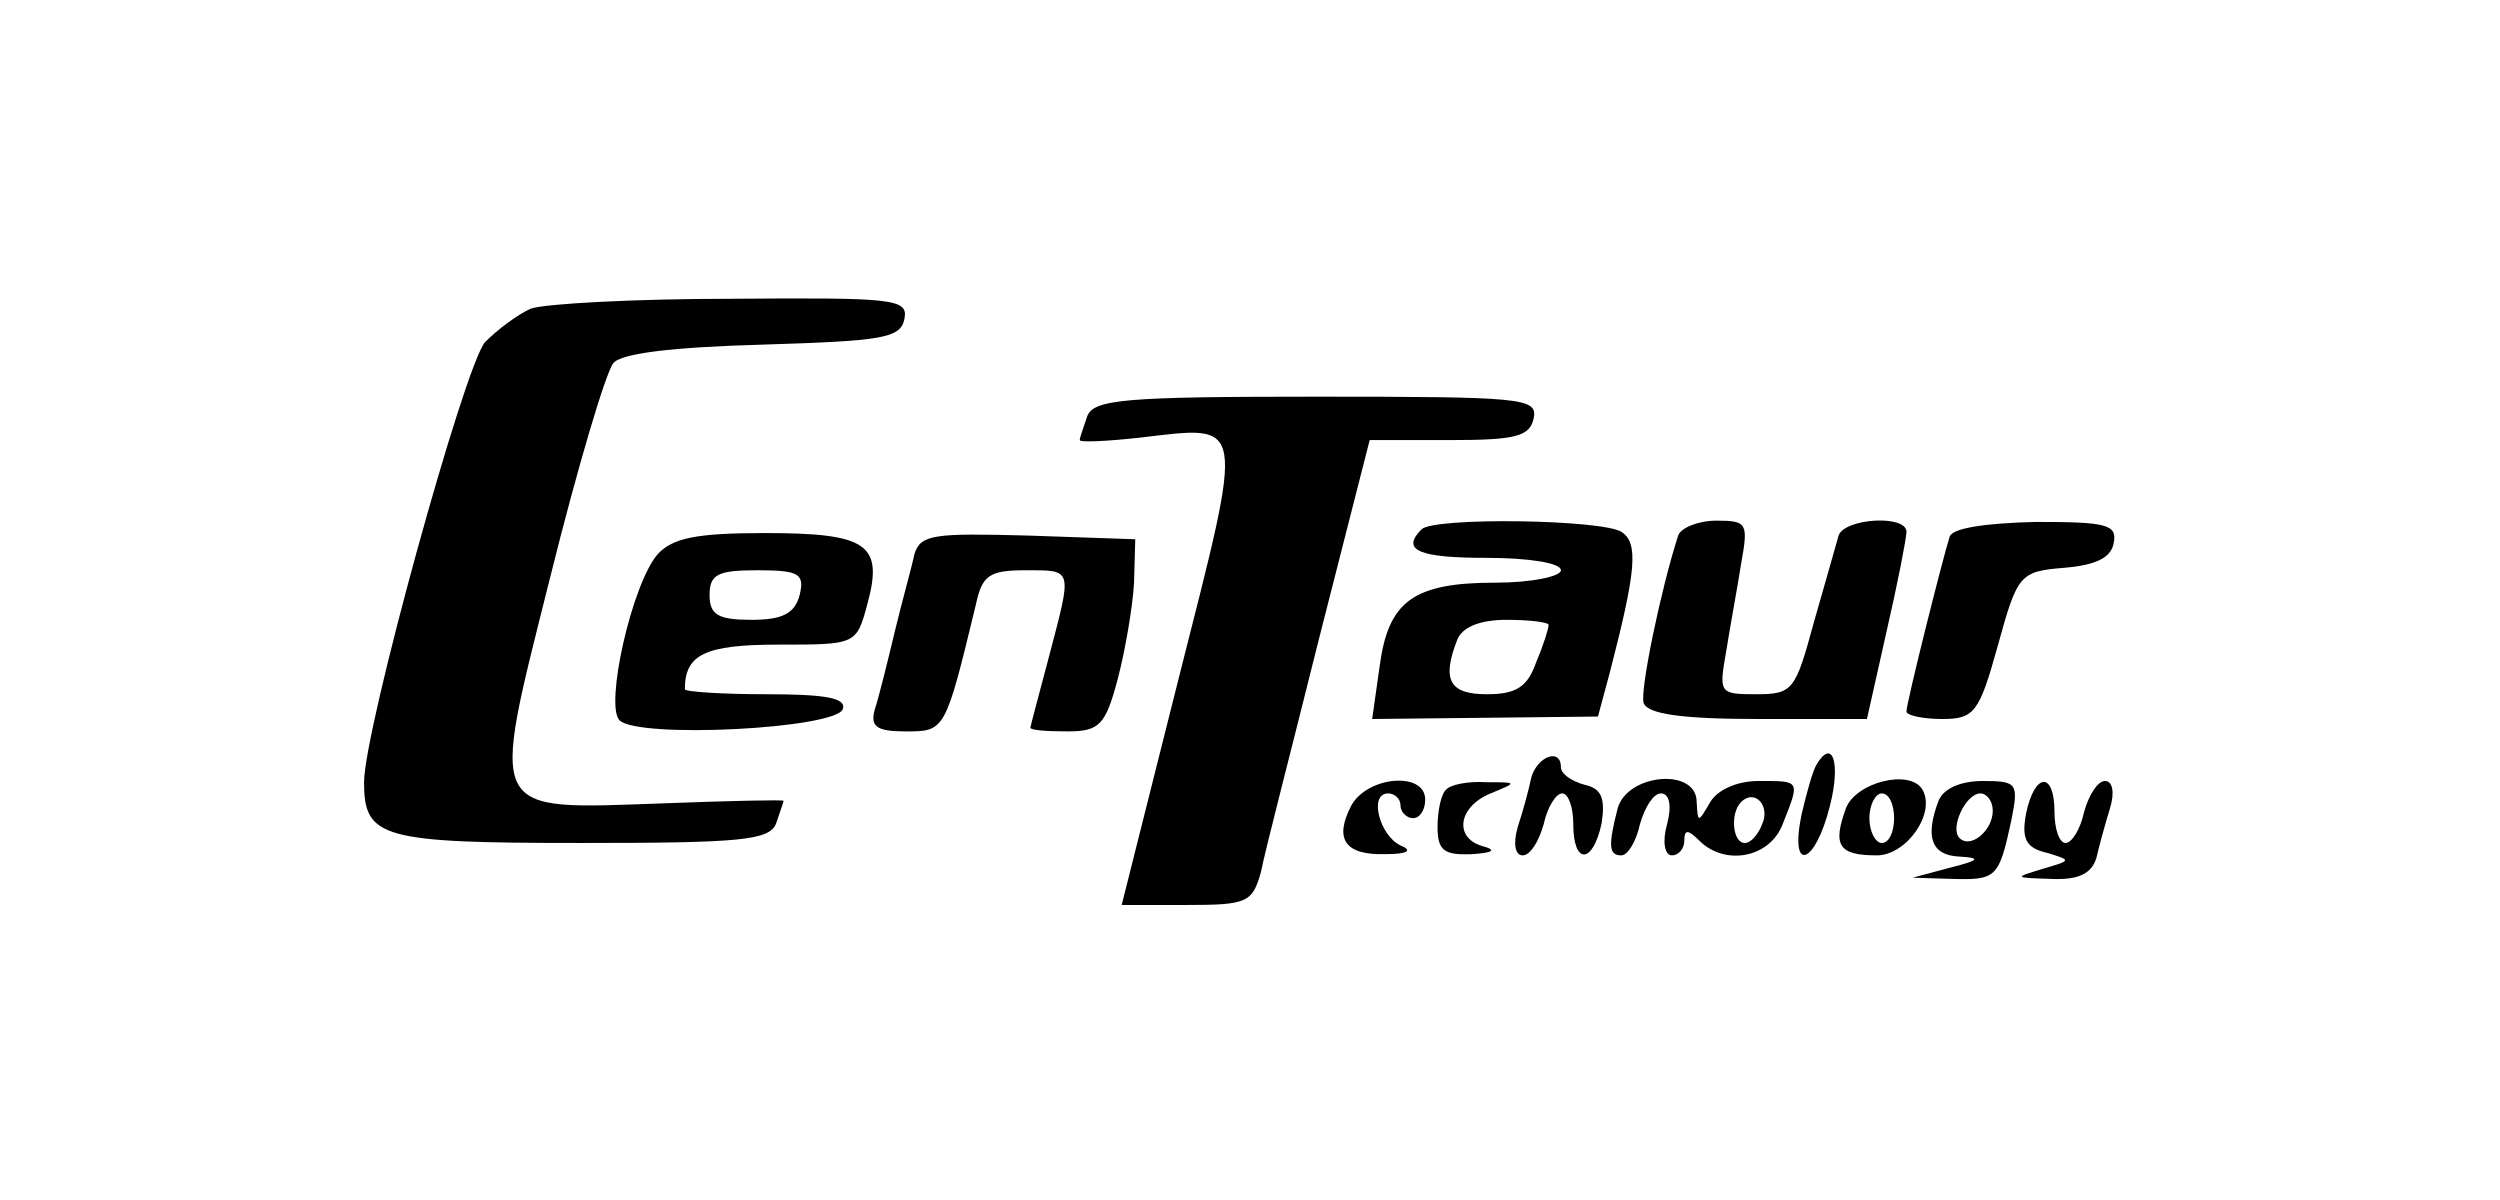
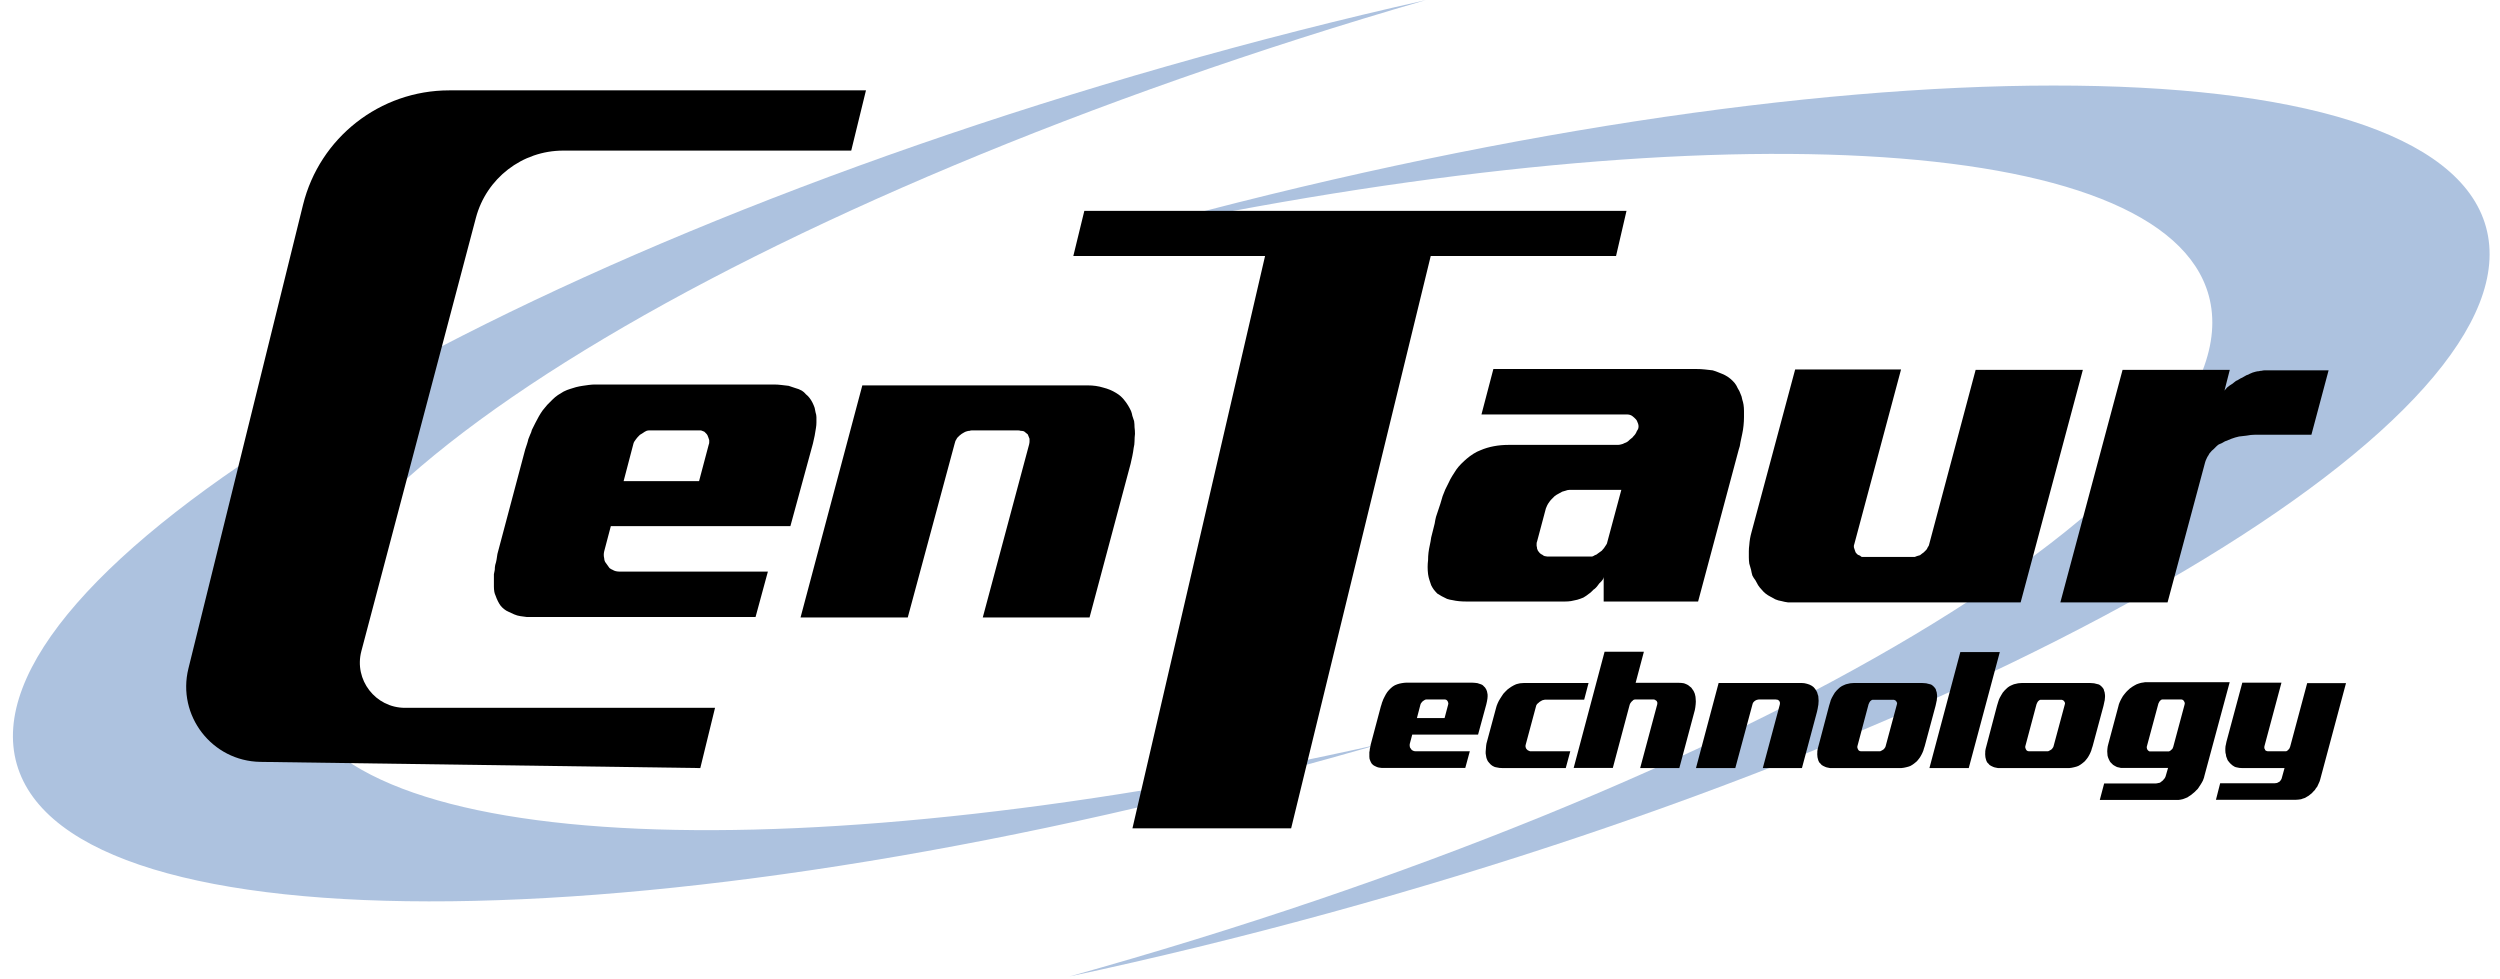
- <svg xmlns="http://www.w3.org/2000/svg" width="200px" height="96px" viewBox="0 0 199 96" version="1.1">
-   <g id="surface1">
-     <path style=" stroke:none;fill-rule:nonzero;fill:rgb(0%,0%,0%);fill-opacity:1;" d="M 41.953 24.695 C 40.867 25.191 39.285 26.379 38.301 27.371 C 36.621 29.355 28.625 58.414 28.625 62.578 C 28.625 67.043 30.008 67.438 46 67.438 C 58.734 67.438 61.102 67.238 61.594 65.852 C 61.891 64.957 62.188 64.164 62.188 64.066 C 62.188 63.969 57.844 64.066 52.613 64.266 C 38.301 64.762 38.695 65.453 43.531 46.117 C 45.703 37.387 47.973 29.754 48.566 29.059 C 49.156 28.266 53.305 27.77 60.508 27.57 C 70.086 27.273 71.566 27.074 71.859 25.488 C 72.156 23.902 70.973 23.801 58.043 23.902 C 50.242 23.902 43.039 24.297 41.953 24.695 Z M 41.953 24.695 " />
-     <path style=" stroke:none;fill-rule:nonzero;fill:rgb(0%,0%,0%);fill-opacity:1;" d="M 86.469 33.324 C 86.176 34.215 85.879 35.008 85.879 35.207 C 85.879 35.406 88.051 35.305 90.715 35.008 C 99.203 34.016 99.105 33.324 93.875 53.949 L 89.234 72.398 L 94.465 72.398 C 99.301 72.398 99.699 72.199 100.387 69.719 C 100.684 68.133 102.855 59.801 105.027 51.074 L 109.074 35.207 L 115.492 35.207 C 120.82 35.207 121.906 34.91 122.203 33.422 C 122.5 31.836 121.215 31.734 104.832 31.734 C 89.531 31.734 86.965 31.934 86.469 33.324 Z M 86.469 33.324 " />
-     <path style=" stroke:none;fill-rule:nonzero;fill:rgb(0%,0%,0%);fill-opacity:1;" d="M 113.223 42.348 C 111.543 44.031 113.023 44.629 118.453 44.629 C 121.711 44.629 124.375 45.023 124.375 45.621 C 124.375 46.117 122.008 46.613 119.145 46.613 C 112.531 46.613 110.555 48.098 109.863 53.355 L 109.273 57.52 L 118.355 57.422 L 127.336 57.324 L 128.324 53.652 C 130.395 45.621 130.594 43.438 129.211 42.547 C 127.633 41.555 114.207 41.355 113.223 42.348 Z M 123.387 49.984 C 123.387 50.281 122.992 51.57 122.402 52.957 C 121.711 54.941 120.82 55.539 118.453 55.539 C 115.492 55.539 114.801 54.445 116.082 51.172 C 116.477 50.184 117.859 49.586 120.031 49.586 C 121.906 49.586 123.387 49.785 123.387 49.984 Z M 123.387 49.984 " />
-     <path style=" stroke:none;fill-rule:nonzero;fill:rgb(0%,0%,0%);fill-opacity:1;" d="M 133.754 42.844 C 132.371 47.109 130.691 55.238 130.988 56.23 C 131.285 57.125 134.047 57.52 140.168 57.52 L 148.855 57.52 L 150.434 50.48 C 151.324 46.613 152.016 43.043 152.016 42.547 C 152.016 41.156 147.078 41.453 146.586 42.844 C 146.387 43.539 145.5 46.711 144.609 49.785 C 143.129 55.238 142.934 55.539 139.973 55.539 C 137.012 55.539 137.012 55.438 137.602 52.066 C 137.898 50.184 138.492 47.008 138.785 45.125 C 139.379 41.852 139.281 41.652 136.812 41.652 C 135.332 41.652 133.949 42.246 133.754 42.844 Z M 133.754 42.844 " />
-     <path style=" stroke:none;fill-rule:nonzero;fill:rgb(0%,0%,0%);fill-opacity:1;" d="M 155.469 42.941 C 154.875 44.828 152.016 56.23 152.016 56.926 C 152.016 57.223 153.297 57.52 154.875 57.52 C 157.441 57.52 157.836 57.023 159.32 51.668 C 160.898 45.918 161.094 45.719 164.648 45.422 C 167.117 45.223 168.398 44.629 168.598 43.438 C 168.895 41.949 168.004 41.754 162.379 41.754 C 158.332 41.852 155.668 42.246 155.469 42.941 Z M 155.469 42.941 " />
-     <path style=" stroke:none;fill-rule:nonzero;fill:rgb(0%,0%,0%);fill-opacity:1;" d="M 52.117 44.332 C 50.047 46.711 47.875 56.43 49.059 57.621 C 50.539 59.109 66.332 58.312 66.926 56.727 C 67.223 55.836 65.543 55.539 60.805 55.539 C 57.254 55.539 54.289 55.34 54.289 55.141 C 54.289 52.363 55.871 51.57 61.793 51.57 C 68.012 51.57 68.012 51.57 68.898 48.297 C 70.184 43.539 68.898 42.645 60.707 42.645 C 55.18 42.645 53.305 43.043 52.117 44.332 Z M 63.473 47.602 C 63.074 49.09 62.09 49.586 59.621 49.586 C 56.957 49.586 56.266 49.191 56.266 47.602 C 56.266 45.918 56.957 45.621 60.113 45.621 C 63.473 45.621 63.867 45.918 63.473 47.602 Z M 63.473 47.602 " />
-     <path style=" stroke:none;fill-rule:nonzero;fill:rgb(0%,0%,0%);fill-opacity:1;" d="M 72.652 44.332 C 72.453 45.324 71.664 48.098 71.07 50.578 C 70.48 53.059 69.789 55.836 69.492 56.727 C 69.098 58.117 69.59 58.512 71.961 58.512 C 75.117 58.512 75.117 58.512 77.586 48.297 C 78.078 46.016 78.672 45.621 81.535 45.621 C 85.383 45.621 85.285 45.422 83.41 52.562 C 82.621 55.539 81.93 58.117 81.93 58.215 C 81.93 58.414 83.211 58.512 84.891 58.512 C 87.457 58.512 87.949 58.016 88.938 54.246 C 89.531 51.969 90.121 48.496 90.223 46.613 L 90.32 43.141 L 81.73 42.844 C 74.23 42.645 73.145 42.742 72.652 44.332 Z M 72.652 44.332 " />
-     <path style=" stroke:none;fill-rule:nonzero;fill:rgb(0%,0%,0%);fill-opacity:1;" d="M 122.008 62.184 C 121.809 63.172 121.316 64.957 120.922 66.148 C 120.523 67.539 120.723 68.43 121.316 68.43 C 121.906 68.43 122.598 67.34 122.992 65.949 C 123.289 64.562 123.98 63.473 124.473 63.473 C 124.969 63.473 125.363 64.562 125.363 65.949 C 125.363 69.223 126.941 69.125 127.633 65.852 C 127.93 63.867 127.633 63.074 126.25 62.777 C 125.164 62.48 124.375 61.883 124.375 61.387 C 124.375 59.801 122.5 60.496 122.008 62.184 Z M 122.008 62.184 " />
-     <path style=" stroke:none;fill-rule:nonzero;fill:rgb(0%,0%,0%);fill-opacity:1;" d="M 144.809 61.191 C 144.512 61.688 144.02 63.473 143.625 65.156 C 142.637 69.918 144.711 69.223 145.895 64.461 C 146.781 60.992 146.09 59.008 144.809 61.191 Z M 144.809 61.191 " />
-     <path style=" stroke:none;fill-rule:nonzero;fill:rgb(0%,0%,0%);fill-opacity:1;" d="M 107.594 64.461 C 106.211 67.141 107.102 68.43 110.359 68.332 C 112.137 68.332 112.531 68.031 111.543 67.637 C 109.863 66.844 108.977 63.473 110.555 63.473 C 111.051 63.473 111.543 63.867 111.543 64.461 C 111.543 64.957 112.035 65.453 112.531 65.453 C 113.121 65.453 113.516 64.762 113.516 63.969 C 113.516 61.688 108.879 62.082 107.594 64.461 Z M 107.594 64.461 " />
-     <path style=" stroke:none;fill-rule:nonzero;fill:rgb(0%,0%,0%);fill-opacity:1;" d="M 115.195 63.172 C 114.801 63.473 114.504 64.859 114.504 66.148 C 114.504 68.031 114.996 68.43 117.27 68.332 C 118.848 68.23 119.242 68.031 118.254 67.734 C 115.789 67.141 116.082 64.562 118.75 63.473 C 120.922 62.578 120.922 62.578 118.355 62.578 C 116.973 62.48 115.492 62.777 115.195 63.172 Z M 115.195 63.172 " />
-     <path style=" stroke:none;fill-rule:nonzero;fill:rgb(0%,0%,0%);fill-opacity:1;" d="M 128.914 64.66 C 128.125 67.734 128.227 68.43 129.211 68.43 C 129.707 68.43 130.395 67.34 130.691 65.949 C 131.086 64.562 131.777 63.473 132.371 63.473 C 133.062 63.473 133.258 64.461 132.863 65.949 C 132.469 67.34 132.668 68.43 133.258 68.43 C 133.754 68.43 134.246 67.934 134.246 67.238 C 134.246 66.348 134.543 66.348 135.43 67.238 C 137.504 69.324 141.156 68.629 142.145 65.852 C 143.523 62.379 143.523 62.48 140.168 62.48 C 138.492 62.48 136.91 63.172 136.32 64.164 C 135.332 65.852 135.332 65.852 135.234 64.164 C 135.234 61.387 129.707 61.883 128.914 64.66 Z M 140.465 65.949 C 140.168 66.742 139.578 67.438 139.082 67.438 C 138.098 67.438 137.898 65.059 138.785 64.164 C 139.871 63.074 141.156 64.461 140.465 65.949 Z M 140.465 65.949 " />
-     <path style=" stroke:none;fill-rule:nonzero;fill:rgb(0%,0%,0%);fill-opacity:1;" d="M 147.176 64.66 C 146.09 67.637 146.586 68.43 149.645 68.43 C 152.016 68.43 154.383 65.059 153.297 63.172 C 152.309 61.488 147.965 62.578 147.176 64.66 Z M 151.027 65.453 C 151.027 66.547 150.633 67.438 150.039 67.438 C 149.547 67.438 149.051 66.547 149.051 65.453 C 149.051 64.363 149.547 63.473 150.039 63.473 C 150.633 63.473 151.027 64.363 151.027 65.453 Z M 151.027 65.453 " />
-     <path style=" stroke:none;fill-rule:nonzero;fill:rgb(0%,0%,0%);fill-opacity:1;" d="M 154.582 64.066 C 153.496 66.941 153.988 68.43 156.258 68.527 C 158.035 68.629 157.836 68.828 155.469 69.422 L 152.508 70.215 L 155.668 70.312 C 159.219 70.414 159.418 70.215 160.402 65.652 C 160.996 62.676 160.898 62.48 158.133 62.48 C 156.355 62.48 154.977 63.074 154.582 64.066 Z M 158.922 64.859 C 158.922 66.445 157.148 67.934 156.258 67.043 C 155.469 66.246 156.754 63.473 157.938 63.473 C 158.43 63.473 158.922 64.066 158.922 64.859 Z M 158.922 64.859 " />
-     <path style=" stroke:none;fill-rule:nonzero;fill:rgb(0%,0%,0%);fill-opacity:1;" d="M 161.59 65.059 C 161.195 67.141 161.59 67.836 163.266 68.23 C 165.242 68.828 165.242 68.828 162.871 69.52 C 160.602 70.215 160.602 70.215 163.562 70.312 C 165.734 70.414 166.82 69.918 167.215 68.629 C 167.414 67.734 167.906 65.949 168.301 64.66 C 168.695 63.371 168.5 62.48 167.906 62.48 C 167.312 62.48 166.621 63.57 166.227 64.957 C 165.934 66.348 165.242 67.438 164.746 67.438 C 164.254 67.438 163.859 66.348 163.859 64.957 C 163.859 61.688 162.281 61.785 161.59 65.059 Z M 161.59 65.059 " />
-   </g>
+ <svg xmlns="http://www.w3.org/2000/svg" width="166" height="65" viewBox="0 0 166 65" fill="none">
+   <path d="M91.623 49.41C53.43 57.995 22.599 56.938 19.478 46.013C15.931 33.597 49.504 13.098 94.665 0.009C89.074 1.265 83.326 2.728 77.484 4.397C31.729 17.469 -2.463 38.218 1.115 50.742C4.693 63.266 44.685 62.822 90.441 49.75C90.836 49.637 91.23 49.524 91.623 49.41Z" fill="#ADC2DF" />
+   <path d="M74.555 15.473C112.835 7.286 143.653 8.663 146.66 19.619C150.078 32.071 116.294 52.221 71 64.84C76.603 63.642 82.366 62.238 88.225 60.63C134.114 48.035 168.519 27.642 165.072 15.082C161.624 2.521 121.629 2.55 75.741 15.145C75.344 15.254 74.949 15.363 74.555 15.473Z" fill="#ADC2DF" />
+   <path d="M51.369 25.531C51.545 25.531 51.711 25.541 51.867 25.561C52.043 25.58 52.209 25.6 52.365 25.619C52.502 25.658 52.648 25.707 52.805 25.766C52.961 25.805 53.107 25.863 53.244 25.941C53.342 26 53.43 26.078 53.508 26.176C53.605 26.254 53.684 26.332 53.742 26.41C53.82 26.508 53.889 26.615 53.947 26.732C54.006 26.85 54.055 26.967 54.094 27.084C54.113 27.162 54.133 27.26 54.152 27.377C54.191 27.494 54.211 27.602 54.211 27.699C54.211 27.797 54.211 27.914 54.211 28.051C54.211 28.168 54.201 28.285 54.182 28.402C54.162 28.559 54.133 28.734 54.094 28.93C54.055 29.105 54.016 29.281 53.977 29.457L52.482 34.935H40.559L40.119 36.605C40.1 36.684 40.09 36.762 40.09 36.84C40.09 36.918 40.1 36.996 40.119 37.074C40.119 37.152 40.139 37.23 40.178 37.309C40.236 37.387 40.285 37.455 40.324 37.514C40.363 37.572 40.412 37.641 40.471 37.719C40.549 37.777 40.617 37.816 40.676 37.836C40.734 37.875 40.803 37.904 40.881 37.924C40.959 37.943 41.037 37.953 41.115 37.953H50.988L50.168 40.971H35.432C35.295 40.971 35.148 40.971 34.992 40.971C34.836 40.951 34.69 40.932 34.553 40.912C34.416 40.893 34.279 40.853 34.143 40.795C34.006 40.736 33.879 40.678 33.762 40.619C33.664 40.58 33.566 40.522 33.469 40.443C33.371 40.365 33.293 40.287 33.234 40.209C33.176 40.131 33.117 40.033 33.059 39.916C33 39.799 32.951 39.682 32.912 39.565C32.873 39.486 32.844 39.398 32.824 39.301C32.805 39.184 32.795 39.066 32.795 38.949C32.795 38.832 32.795 38.705 32.795 38.568C32.795 38.412 32.795 38.266 32.795 38.129C32.815 38.031 32.834 37.934 32.853 37.836C32.853 37.719 32.863 37.611 32.883 37.514C32.922 37.397 32.951 37.279 32.971 37.162C32.99 37.025 33.01 36.898 33.029 36.781L34.875 29.838C34.914 29.721 34.953 29.604 34.992 29.486C35.031 29.369 35.06 29.262 35.08 29.164C35.119 29.066 35.158 28.969 35.197 28.871C35.256 28.754 35.295 28.646 35.315 28.549C35.393 28.393 35.471 28.236 35.549 28.08C35.627 27.924 35.705 27.777 35.783 27.641C35.861 27.504 35.949 27.367 36.047 27.23C36.164 27.094 36.262 26.977 36.34 26.879C36.457 26.762 36.574 26.645 36.691 26.527C36.809 26.41 36.926 26.312 37.043 26.234C37.16 26.156 37.287 26.078 37.424 26C37.58 25.922 37.727 25.863 37.863 25.824C37.98 25.785 38.107 25.746 38.244 25.707C38.4 25.668 38.547 25.639 38.684 25.619C38.82 25.6 38.957 25.58 39.094 25.561C39.25 25.541 39.387 25.531 39.504 25.531H51.369ZM46.418 31.947L47.062 29.516C47.082 29.477 47.092 29.428 47.092 29.369C47.092 29.311 47.092 29.262 47.092 29.223C47.072 29.164 47.053 29.105 47.033 29.047C47.014 28.988 46.994 28.939 46.975 28.9C46.955 28.861 46.926 28.822 46.887 28.783C46.848 28.744 46.809 28.705 46.77 28.666C46.73 28.646 46.682 28.627 46.623 28.607C46.584 28.588 46.545 28.578 46.506 28.578H43.107C43.049 28.578 42.99 28.588 42.932 28.607C42.893 28.627 42.853 28.646 42.815 28.666C42.756 28.705 42.697 28.744 42.639 28.783C42.58 28.822 42.531 28.852 42.492 28.871C42.453 28.91 42.404 28.959 42.346 29.018C42.307 29.076 42.268 29.125 42.228 29.164C42.131 29.281 42.072 29.389 42.053 29.486L41.408 31.947H46.418Z" fill="black" />
+   <path d="M63.381 29.486L60.275 41H53.156L57.258 25.59H72.228C72.6 25.59 72.941 25.639 73.254 25.736C73.566 25.814 73.85 25.932 74.103 26.088C74.338 26.225 74.533 26.4 74.689 26.615C74.846 26.811 74.982 27.035 75.1 27.289C75.139 27.387 75.168 27.494 75.188 27.611C75.227 27.729 75.266 27.846 75.305 27.963C75.324 28.1 75.334 28.236 75.334 28.373C75.353 28.51 75.363 28.656 75.363 28.812C75.344 28.969 75.334 29.125 75.334 29.281C75.334 29.438 75.314 29.594 75.275 29.75C75.256 29.906 75.227 30.082 75.188 30.277C75.148 30.453 75.109 30.629 75.07 30.805L72.346 41H65.256L68.332 29.516C68.352 29.438 68.361 29.369 68.361 29.311C68.361 29.232 68.361 29.174 68.361 29.135C68.342 29.076 68.322 29.027 68.303 28.988C68.283 28.93 68.264 28.881 68.244 28.842C68.205 28.803 68.156 28.764 68.098 28.725C68.059 28.686 68.019 28.656 67.981 28.637C67.922 28.617 67.853 28.607 67.775 28.607C67.717 28.588 67.658 28.578 67.6 28.578H64.523C64.484 28.578 64.436 28.588 64.377 28.607C64.318 28.607 64.26 28.617 64.201 28.637C64.123 28.656 64.055 28.686 63.996 28.725C63.938 28.764 63.889 28.793 63.85 28.812C63.81 28.852 63.762 28.891 63.703 28.93C63.664 28.969 63.615 29.018 63.557 29.076C63.518 29.135 63.478 29.203 63.44 29.281C63.42 29.34 63.4 29.408 63.381 29.486Z" fill="black" />
+   <path d="M115.449 29.863L112.754 39.941H106.484V38.301C106.484 38.359 106.465 38.418 106.426 38.477C106.387 38.535 106.357 38.574 106.338 38.594C106.299 38.633 106.25 38.682 106.191 38.74C106.152 38.799 106.123 38.838 106.104 38.857C106.064 38.916 106.016 38.975 105.957 39.033C105.898 39.092 105.85 39.131 105.811 39.15C105.771 39.19 105.723 39.238 105.664 39.297C105.605 39.355 105.557 39.395 105.518 39.414C105.4 39.512 105.273 39.6 105.137 39.678C105 39.736 104.863 39.785 104.727 39.824C104.609 39.844 104.473 39.873 104.316 39.912C104.18 39.932 104.043 39.941 103.906 39.941H97.373C97.022 39.941 96.719 39.912 96.465 39.853C96.328 39.834 96.201 39.805 96.084 39.766C95.967 39.707 95.85 39.648 95.732 39.59C95.635 39.531 95.537 39.473 95.439 39.414C95.361 39.336 95.283 39.248 95.205 39.15C95.147 39.072 95.088 38.975 95.029 38.857C94.99 38.74 94.951 38.623 94.912 38.506C94.873 38.389 94.844 38.262 94.824 38.125C94.805 37.969 94.795 37.812 94.795 37.656C94.795 37.5 94.805 37.344 94.824 37.188C94.824 37.012 94.834 36.846 94.853 36.69C94.873 36.533 94.902 36.367 94.941 36.191C94.981 36.016 95.01 35.85 95.029 35.693C95.068 35.537 95.107 35.381 95.147 35.225C95.186 35.049 95.225 34.893 95.264 34.756C95.283 34.619 95.312 34.473 95.352 34.316C95.41 34.16 95.459 34.014 95.498 33.877C95.537 33.74 95.586 33.594 95.644 33.438C95.703 33.262 95.752 33.096 95.791 32.94C95.85 32.783 95.908 32.637 95.967 32.5C96.045 32.344 96.123 32.188 96.201 32.031C96.26 31.895 96.338 31.748 96.436 31.592C96.533 31.436 96.621 31.299 96.699 31.182C96.797 31.045 96.904 30.918 97.022 30.801C97.158 30.664 97.285 30.547 97.402 30.449C97.539 30.332 97.686 30.225 97.842 30.127C97.998 30.029 98.154 29.951 98.311 29.893C98.584 29.775 98.877 29.688 99.189 29.629C99.502 29.57 99.824 29.541 100.156 29.541H107.422C107.48 29.541 107.549 29.531 107.627 29.512C107.725 29.492 107.803 29.463 107.861 29.424C107.939 29.404 108.018 29.365 108.096 29.307C108.174 29.229 108.252 29.16 108.33 29.102C108.369 29.082 108.408 29.043 108.447 28.984C108.506 28.926 108.555 28.867 108.594 28.809C108.633 28.75 108.662 28.691 108.682 28.633C108.721 28.574 108.75 28.525 108.77 28.486C108.809 28.369 108.809 28.252 108.77 28.135C108.75 28.076 108.73 28.027 108.711 27.988C108.691 27.93 108.662 27.881 108.623 27.842C108.584 27.803 108.545 27.764 108.506 27.725C108.467 27.686 108.418 27.646 108.359 27.607C108.262 27.549 108.154 27.52 108.037 27.52H98.369L99.16 24.502H112.637C112.832 24.502 113.018 24.512 113.193 24.531C113.389 24.551 113.564 24.57 113.721 24.59C113.857 24.629 113.994 24.678 114.131 24.736C114.287 24.795 114.424 24.854 114.541 24.912C114.658 24.971 114.775 25.049 114.893 25.146C115.01 25.244 115.107 25.342 115.186 25.439C115.264 25.537 115.332 25.654 115.391 25.791C115.469 25.908 115.527 26.025 115.566 26.143C115.625 26.26 115.664 26.387 115.684 26.523C115.723 26.641 115.752 26.758 115.771 26.875C115.791 27.012 115.801 27.148 115.801 27.285C115.801 27.422 115.801 27.559 115.801 27.695C115.801 27.871 115.791 28.057 115.771 28.252C115.752 28.447 115.723 28.633 115.684 28.809C115.645 28.984 115.605 29.17 115.566 29.365C115.547 29.541 115.508 29.707 115.449 29.863ZM107.656 32.529H104.199C104.121 32.529 104.033 32.549 103.936 32.588C103.857 32.607 103.789 32.627 103.73 32.647C103.652 32.685 103.564 32.734 103.467 32.793C103.389 32.832 103.311 32.881 103.232 32.94C103.174 32.998 103.105 33.066 103.027 33.145C102.969 33.203 102.92 33.262 102.881 33.32C102.822 33.398 102.773 33.477 102.734 33.555C102.695 33.633 102.666 33.701 102.646 33.76L102.061 35.957C102.041 35.996 102.031 36.045 102.031 36.103C102.031 36.162 102.031 36.211 102.031 36.25C102.051 36.309 102.061 36.367 102.061 36.426C102.08 36.484 102.1 36.533 102.119 36.572C102.158 36.611 102.197 36.66 102.236 36.719C102.295 36.777 102.354 36.816 102.412 36.836C102.451 36.875 102.5 36.904 102.559 36.924C102.637 36.943 102.695 36.953 102.734 36.953H105.576C105.615 36.953 105.664 36.953 105.723 36.953C105.781 36.934 105.84 36.904 105.898 36.865C105.977 36.846 106.045 36.807 106.104 36.748C106.182 36.69 106.25 36.641 106.309 36.602C106.348 36.582 106.387 36.543 106.426 36.484C106.484 36.426 106.523 36.377 106.543 36.338C106.582 36.279 106.621 36.221 106.66 36.162C106.699 36.103 106.719 36.055 106.719 36.016L107.656 32.529Z" fill="black" />
+   <path d="M126.23 24.531L123.125 36.133C123.105 36.172 123.096 36.221 123.096 36.279C123.096 36.338 123.105 36.387 123.125 36.426C123.145 36.484 123.164 36.543 123.184 36.602C123.203 36.66 123.223 36.699 123.242 36.719C123.281 36.758 123.32 36.797 123.359 36.836C123.418 36.855 123.467 36.875 123.506 36.895C123.545 36.934 123.584 36.963 123.623 36.982C123.682 36.982 123.74 36.982 123.799 36.982H126.992C127.031 36.982 127.08 36.982 127.139 36.982C127.197 36.963 127.246 36.943 127.285 36.924C127.363 36.904 127.432 36.885 127.49 36.865C127.549 36.826 127.598 36.787 127.637 36.748C127.676 36.728 127.715 36.699 127.754 36.66C127.812 36.602 127.861 36.553 127.9 36.514C127.939 36.475 127.969 36.426 127.988 36.367C128.027 36.309 128.057 36.26 128.076 36.221L131.182 24.561H138.301L134.17 40H119.199C119.043 40 118.887 40 118.73 40C118.574 39.98 118.428 39.951 118.291 39.912C118.154 39.893 118.018 39.853 117.881 39.795C117.764 39.736 117.656 39.678 117.559 39.619C117.441 39.56 117.334 39.492 117.236 39.414C117.139 39.336 117.051 39.248 116.973 39.15C116.895 39.072 116.816 38.975 116.738 38.857C116.68 38.74 116.621 38.633 116.562 38.535C116.484 38.438 116.416 38.33 116.357 38.213C116.318 38.076 116.289 37.949 116.27 37.832C116.23 37.695 116.191 37.559 116.152 37.422C116.133 37.285 116.123 37.148 116.123 37.012C116.123 36.875 116.123 36.738 116.123 36.602C116.123 36.465 116.133 36.328 116.152 36.191C116.172 35.898 116.221 35.615 116.299 35.342L119.199 24.531H126.23Z" fill="black" />
+   <path d="M143.926 40H136.807L140.938 24.561H148.057L147.705 25.938C147.764 25.859 147.832 25.781 147.91 25.703C148.008 25.625 148.105 25.557 148.203 25.498C148.242 25.479 148.281 25.449 148.32 25.41C148.379 25.371 148.428 25.332 148.467 25.293C148.525 25.273 148.584 25.244 148.643 25.205C148.701 25.166 148.75 25.137 148.789 25.117C148.848 25.098 148.906 25.068 148.965 25.029C149.043 24.99 149.111 24.951 149.17 24.912C149.248 24.893 149.316 24.863 149.375 24.824C149.453 24.785 149.521 24.756 149.58 24.736C149.639 24.717 149.707 24.697 149.785 24.678C149.863 24.658 149.932 24.648 149.99 24.648C150.049 24.629 150.107 24.619 150.166 24.619C150.244 24.6 150.312 24.59 150.371 24.59H154.619L153.477 28.867H149.727C149.551 28.867 149.365 28.887 149.17 28.926C148.994 28.945 148.828 28.965 148.672 28.984C148.496 29.023 148.33 29.072 148.174 29.131C148.018 29.189 147.871 29.248 147.734 29.307C147.676 29.346 147.607 29.385 147.529 29.424C147.451 29.463 147.383 29.492 147.324 29.512C147.266 29.551 147.207 29.6 147.148 29.658C147.09 29.717 147.031 29.775 146.973 29.834C146.895 29.893 146.826 29.961 146.768 30.039C146.709 30.098 146.67 30.156 146.65 30.215C146.592 30.293 146.543 30.381 146.504 30.479C146.465 30.557 146.436 30.635 146.416 30.713L143.926 40Z" fill="black" />
+   <path d="M29.829 6C25.23 6 21.225 9.136 20.121 13.6L12.511 44.389C11.738 47.514 14.076 50.543 17.294 50.589L46.5 51L47.478 47H26.896C24.928 47 23.492 45.136 23.995 43.233L31.599 14.467C32.295 11.834 34.676 10 37.4 10H56.522L57.5 6H29.829Z" fill="black" />
+   <path d="M97.735 45.328C97.8 45.328 97.861 45.332 97.918 45.339C97.982 45.346 98.043 45.353 98.101 45.36C98.151 45.375 98.204 45.393 98.262 45.414C98.319 45.428 98.373 45.45 98.423 45.478C98.459 45.5 98.491 45.529 98.519 45.565C98.555 45.593 98.584 45.622 98.606 45.65C98.634 45.686 98.659 45.726 98.681 45.769C98.702 45.812 98.72 45.855 98.734 45.898C98.742 45.926 98.749 45.962 98.756 46.005C98.77 46.048 98.777 46.087 98.777 46.123C98.777 46.159 98.777 46.202 98.777 46.252C98.777 46.295 98.774 46.338 98.767 46.381C98.759 46.438 98.749 46.503 98.734 46.574C98.72 46.639 98.706 46.703 98.691 46.768L98.144 48.776H93.772L93.61 49.389C93.603 49.417 93.6 49.446 93.6 49.475C93.6 49.503 93.603 49.532 93.61 49.56C93.61 49.589 93.618 49.618 93.632 49.647C93.653 49.675 93.671 49.7 93.686 49.722C93.7 49.743 93.718 49.768 93.739 49.797C93.768 49.818 93.793 49.833 93.814 49.84C93.836 49.854 93.861 49.865 93.89 49.872C93.918 49.879 93.947 49.883 93.976 49.883H97.596L97.295 50.989H91.892C91.841 50.989 91.788 50.989 91.731 50.989C91.673 50.982 91.62 50.975 91.569 50.968C91.519 50.961 91.469 50.946 91.419 50.925C91.369 50.903 91.322 50.882 91.279 50.86C91.243 50.846 91.208 50.825 91.172 50.796C91.136 50.767 91.107 50.739 91.086 50.71C91.064 50.681 91.043 50.645 91.022 50.602C91 50.56 90.982 50.517 90.968 50.474C90.954 50.445 90.943 50.413 90.936 50.377C90.928 50.334 90.925 50.291 90.925 50.248C90.925 50.205 90.925 50.158 90.925 50.108C90.925 50.051 90.925 49.997 90.925 49.947C90.932 49.911 90.939 49.876 90.946 49.84C90.946 49.797 90.95 49.758 90.957 49.722C90.971 49.679 90.982 49.636 90.989 49.593C90.996 49.543 91.004 49.496 91.011 49.453L91.688 46.907C91.702 46.864 91.716 46.821 91.731 46.778C91.745 46.735 91.755 46.696 91.763 46.66C91.777 46.624 91.791 46.589 91.806 46.553C91.827 46.51 91.841 46.47 91.849 46.435C91.877 46.377 91.906 46.32 91.935 46.263C91.963 46.205 91.992 46.152 92.02 46.102C92.049 46.051 92.081 46.001 92.117 45.951C92.16 45.901 92.196 45.858 92.225 45.822C92.268 45.779 92.311 45.736 92.353 45.693C92.397 45.65 92.439 45.615 92.482 45.586C92.525 45.557 92.572 45.529 92.622 45.5C92.679 45.471 92.733 45.45 92.783 45.435C92.826 45.421 92.873 45.407 92.923 45.393C92.98 45.378 93.034 45.367 93.084 45.36C93.134 45.353 93.184 45.346 93.234 45.339C93.292 45.332 93.342 45.328 93.385 45.328H97.735ZM95.92 47.681L96.156 46.789C96.163 46.775 96.167 46.757 96.167 46.735C96.167 46.714 96.167 46.696 96.167 46.682C96.16 46.66 96.153 46.639 96.145 46.617C96.138 46.596 96.131 46.578 96.124 46.563C96.117 46.549 96.106 46.535 96.092 46.52C96.078 46.506 96.063 46.492 96.049 46.477C96.034 46.47 96.017 46.463 95.995 46.456C95.981 46.449 95.966 46.445 95.952 46.445H94.706C94.685 46.445 94.663 46.449 94.642 46.456C94.627 46.463 94.613 46.47 94.599 46.477C94.577 46.492 94.556 46.506 94.534 46.52C94.513 46.535 94.495 46.546 94.481 46.553C94.466 46.567 94.448 46.585 94.427 46.606C94.412 46.628 94.398 46.646 94.384 46.66C94.348 46.703 94.326 46.742 94.319 46.778L94.083 47.681H95.92Z" fill="black" />
+   <path d="M105.48 45.35L105.19 46.456H102.591C102.562 46.456 102.53 46.463 102.494 46.477C102.465 46.485 102.437 46.492 102.408 46.499C102.38 46.513 102.347 46.531 102.312 46.553C102.283 46.567 102.254 46.585 102.226 46.606C102.197 46.628 102.168 46.653 102.14 46.682C102.111 46.703 102.086 46.725 102.064 46.746C102.05 46.775 102.032 46.803 102.011 46.832C101.996 46.861 101.989 46.886 101.989 46.907L101.302 49.464C101.295 49.485 101.291 49.51 101.291 49.539C101.291 49.568 101.295 49.593 101.302 49.614C101.309 49.643 101.32 49.672 101.334 49.7C101.348 49.722 101.363 49.74 101.377 49.754C101.398 49.775 101.42 49.797 101.441 49.818C101.47 49.833 101.495 49.843 101.517 49.851C101.538 49.865 101.563 49.876 101.592 49.883C101.62 49.883 101.649 49.883 101.678 49.883H104.267L103.966 51H99.776C99.705 51 99.633 50.996 99.561 50.989C99.497 50.982 99.44 50.971 99.39 50.957C99.332 50.95 99.275 50.935 99.218 50.914C99.168 50.885 99.121 50.86 99.078 50.839C99.042 50.81 99.007 50.782 98.971 50.753C98.935 50.717 98.903 50.681 98.874 50.645C98.845 50.617 98.817 50.581 98.788 50.538C98.767 50.488 98.745 50.441 98.724 50.398C98.716 50.37 98.706 50.334 98.691 50.291C98.684 50.248 98.677 50.205 98.67 50.162C98.648 50.076 98.641 49.99 98.648 49.904C98.648 49.861 98.652 49.818 98.659 49.775C98.659 49.725 98.663 49.679 98.67 49.636C98.67 49.593 98.674 49.55 98.681 49.507C98.688 49.457 98.695 49.41 98.702 49.367L99.336 47.015C99.35 46.965 99.365 46.914 99.379 46.864C99.4 46.814 99.422 46.76 99.443 46.703C99.465 46.653 99.49 46.599 99.519 46.542C99.554 46.485 99.587 46.431 99.615 46.381C99.644 46.331 99.676 46.281 99.712 46.23C99.755 46.173 99.791 46.12 99.819 46.069C99.862 46.019 99.905 45.973 99.948 45.93C99.998 45.88 100.045 45.833 100.088 45.79C100.131 45.761 100.174 45.729 100.217 45.693C100.267 45.658 100.313 45.625 100.356 45.597C100.407 45.568 100.457 45.539 100.507 45.511C100.564 45.482 100.618 45.457 100.668 45.435C100.704 45.428 100.743 45.418 100.786 45.403C100.836 45.389 100.883 45.378 100.926 45.371C100.969 45.364 101.015 45.36 101.065 45.36C101.116 45.353 101.162 45.35 101.205 45.35H105.48Z" fill="black" />
+   <path d="M104.492 50.989L106.544 43.276H109.154L108.606 45.339H111.475C111.596 45.339 111.711 45.35 111.818 45.371C111.868 45.385 111.915 45.403 111.958 45.425C112.008 45.446 112.051 45.468 112.087 45.489C112.123 45.511 112.159 45.539 112.194 45.575C112.237 45.604 112.273 45.633 112.302 45.661C112.33 45.697 112.355 45.733 112.377 45.769C112.406 45.804 112.431 45.84 112.452 45.876C112.474 45.912 112.492 45.951 112.506 45.994C112.527 46.037 112.542 46.08 112.549 46.123C112.563 46.166 112.574 46.213 112.581 46.263C112.588 46.313 112.592 46.359 112.592 46.402C112.599 46.46 112.603 46.52 112.603 46.585C112.603 46.649 112.599 46.71 112.592 46.768C112.585 46.832 112.577 46.897 112.57 46.961C112.563 47.025 112.552 47.086 112.538 47.144L111.507 51H108.907L110.046 46.746C110.046 46.732 110.046 46.714 110.046 46.692C110.046 46.671 110.046 46.653 110.046 46.639C110.039 46.624 110.032 46.61 110.024 46.596C110.017 46.574 110.01 46.556 110.003 46.542C109.989 46.535 109.971 46.524 109.949 46.51C109.935 46.495 109.921 46.485 109.906 46.477C109.899 46.47 109.885 46.463 109.863 46.456C109.842 46.449 109.824 46.445 109.81 46.445H108.563C108.549 46.445 108.531 46.449 108.51 46.456C108.488 46.463 108.47 46.47 108.456 46.477C108.442 46.492 108.424 46.51 108.402 46.531C108.381 46.546 108.363 46.56 108.349 46.574C108.334 46.589 108.32 46.606 108.306 46.628C108.291 46.649 108.277 46.667 108.263 46.682C108.256 46.703 108.245 46.725 108.23 46.746C108.223 46.768 108.216 46.785 108.209 46.8L107.092 50.989H104.492Z" fill="black" />
+   <path d="M116.362 46.778L115.224 51H112.613L114.117 45.35H119.606C119.743 45.35 119.868 45.367 119.982 45.403C120.097 45.432 120.201 45.475 120.294 45.532C120.38 45.582 120.451 45.647 120.509 45.726C120.566 45.797 120.616 45.88 120.659 45.973C120.674 46.008 120.684 46.048 120.691 46.091C120.706 46.134 120.72 46.177 120.734 46.22C120.742 46.27 120.745 46.32 120.745 46.37C120.752 46.42 120.756 46.474 120.756 46.531C120.749 46.589 120.745 46.646 120.745 46.703C120.745 46.76 120.738 46.818 120.724 46.875C120.716 46.932 120.706 46.997 120.691 47.068C120.677 47.133 120.663 47.197 120.648 47.262L119.649 51H117.05L118.178 46.789C118.185 46.76 118.188 46.735 118.188 46.714C118.188 46.685 118.188 46.664 118.188 46.649C118.181 46.628 118.174 46.61 118.167 46.596C118.16 46.574 118.153 46.556 118.146 46.542C118.131 46.528 118.113 46.513 118.092 46.499C118.077 46.485 118.063 46.474 118.049 46.467C118.027 46.46 118.002 46.456 117.974 46.456C117.952 46.449 117.931 46.445 117.909 46.445H116.781C116.767 46.445 116.749 46.449 116.728 46.456C116.706 46.456 116.685 46.46 116.663 46.467C116.634 46.474 116.609 46.485 116.588 46.499C116.566 46.513 116.549 46.524 116.534 46.531C116.52 46.546 116.502 46.56 116.48 46.574C116.466 46.589 116.448 46.606 116.427 46.628C116.412 46.649 116.398 46.675 116.384 46.703C116.377 46.725 116.369 46.75 116.362 46.778Z" fill="black" />
+   <path d="M127.609 45.35C127.66 45.35 127.71 45.353 127.76 45.36C127.81 45.36 127.856 45.364 127.899 45.371C127.942 45.378 127.985 45.389 128.028 45.403C128.078 45.418 128.121 45.428 128.157 45.435C128.2 45.443 128.236 45.457 128.265 45.478C128.3 45.5 128.329 45.522 128.351 45.543C128.379 45.565 128.408 45.593 128.437 45.629C128.465 45.665 128.49 45.697 128.512 45.726C128.533 45.754 128.548 45.794 128.555 45.844C128.569 45.887 128.583 45.93 128.598 45.973C128.605 46.023 128.612 46.077 128.619 46.134C128.626 46.191 128.626 46.252 128.619 46.316C128.619 46.352 128.616 46.392 128.608 46.435C128.608 46.477 128.601 46.52 128.587 46.563C128.573 46.606 128.562 46.657 128.555 46.714C128.548 46.764 128.537 46.814 128.522 46.864L127.803 49.539C127.788 49.589 127.771 49.643 127.749 49.7C127.735 49.758 127.72 49.808 127.706 49.851C127.685 49.901 127.663 49.951 127.642 50.001C127.62 50.044 127.599 50.087 127.577 50.13C127.556 50.18 127.527 50.23 127.491 50.28C127.463 50.323 127.43 50.366 127.395 50.409C127.366 50.452 127.334 50.492 127.298 50.527C127.262 50.563 127.226 50.595 127.19 50.624C127.162 50.653 127.126 50.681 127.083 50.71C127.047 50.739 127.011 50.764 126.976 50.785C126.94 50.807 126.897 50.832 126.847 50.86C126.804 50.882 126.764 50.896 126.729 50.903C126.678 50.918 126.625 50.932 126.567 50.946C126.517 50.961 126.467 50.971 126.417 50.978C126.36 50.986 126.302 50.993 126.245 51C126.195 51 126.145 51 126.095 51H121.68C121.63 51 121.576 51 121.519 51C121.461 50.993 121.408 50.982 121.357 50.968C121.307 50.961 121.257 50.946 121.207 50.925C121.157 50.903 121.11 50.882 121.067 50.86C121.032 50.839 120.996 50.817 120.96 50.796C120.931 50.767 120.906 50.739 120.885 50.71C120.856 50.681 120.827 50.653 120.799 50.624C120.777 50.588 120.759 50.552 120.745 50.517C120.738 50.488 120.727 50.452 120.713 50.409C120.699 50.366 120.688 50.323 120.681 50.28C120.674 50.237 120.67 50.194 120.67 50.151C120.663 50.101 120.663 50.047 120.67 49.99C120.67 49.962 120.67 49.933 120.67 49.904C120.67 49.876 120.674 49.843 120.681 49.808C120.688 49.779 120.695 49.743 120.702 49.7C120.709 49.657 120.72 49.618 120.734 49.582L121.454 46.853C121.468 46.803 121.483 46.757 121.497 46.714C121.511 46.664 121.526 46.617 121.54 46.574C121.547 46.531 121.562 46.488 121.583 46.445C121.604 46.402 121.622 46.363 121.637 46.327C121.665 46.27 121.698 46.213 121.733 46.155C121.769 46.098 121.801 46.044 121.83 45.994C121.866 45.944 121.902 45.901 121.938 45.865C121.973 45.822 122.013 45.783 122.056 45.747C122.091 45.711 122.131 45.675 122.174 45.64C122.224 45.604 122.267 45.575 122.303 45.554C122.346 45.532 122.392 45.511 122.442 45.489C122.493 45.461 122.535 45.443 122.571 45.435C122.621 45.428 122.668 45.418 122.711 45.403C122.761 45.389 122.808 45.378 122.851 45.371C122.894 45.364 122.937 45.36 122.979 45.36C123.03 45.353 123.076 45.35 123.119 45.35H127.609ZM125.751 46.467H124.333C124.312 46.467 124.286 46.477 124.258 46.499C124.243 46.513 124.226 46.528 124.204 46.542C124.19 46.556 124.179 46.567 124.172 46.574C124.165 46.589 124.154 46.606 124.14 46.628C124.125 46.642 124.118 46.653 124.118 46.66C124.111 46.675 124.104 46.692 124.097 46.714C124.09 46.735 124.082 46.75 124.075 46.757L123.334 49.539C123.327 49.56 123.323 49.582 123.323 49.603C123.323 49.625 123.327 49.643 123.334 49.657C123.341 49.679 123.348 49.7 123.355 49.722C123.363 49.743 123.37 49.758 123.377 49.765C123.384 49.779 123.395 49.797 123.409 49.818C123.424 49.833 123.438 49.843 123.452 49.851C123.488 49.872 123.524 49.883 123.56 49.883H124.795C124.816 49.883 124.834 49.883 124.849 49.883C124.87 49.876 124.892 49.865 124.913 49.851C124.935 49.843 124.956 49.833 124.978 49.818C125.006 49.804 125.028 49.79 125.042 49.775C125.063 49.768 125.081 49.754 125.096 49.732C125.117 49.711 125.132 49.693 125.139 49.679C125.16 49.657 125.174 49.636 125.182 49.614C125.196 49.593 125.203 49.575 125.203 49.56L125.955 46.768C125.962 46.753 125.966 46.735 125.966 46.714C125.966 46.692 125.966 46.675 125.966 46.66C125.959 46.646 125.948 46.632 125.934 46.617C125.926 46.596 125.919 46.578 125.912 46.563C125.905 46.556 125.894 46.546 125.88 46.531C125.866 46.517 125.851 46.506 125.837 46.499C125.823 46.492 125.805 46.485 125.783 46.477C125.769 46.47 125.758 46.467 125.751 46.467Z" fill="black" />
+   <path d="M132.787 43.298L130.725 51H128.114L130.166 43.298H132.787Z" fill="black" />
+   <path d="M138.76 45.35C138.81 45.35 138.86 45.353 138.91 45.36C138.96 45.36 139.007 45.364 139.05 45.371C139.093 45.378 139.136 45.389 139.179 45.403C139.229 45.418 139.272 45.428 139.308 45.435C139.351 45.443 139.386 45.457 139.415 45.478C139.451 45.5 139.479 45.522 139.501 45.543C139.53 45.565 139.558 45.593 139.587 45.629C139.616 45.665 139.641 45.697 139.662 45.726C139.684 45.754 139.698 45.794 139.705 45.844C139.719 45.887 139.734 45.93 139.748 45.973C139.755 46.023 139.762 46.077 139.77 46.134C139.777 46.191 139.777 46.252 139.77 46.316C139.77 46.352 139.766 46.392 139.759 46.435C139.759 46.477 139.752 46.52 139.737 46.563C139.723 46.606 139.712 46.657 139.705 46.714C139.698 46.764 139.687 46.814 139.673 46.864L138.953 49.539C138.939 49.589 138.921 49.643 138.899 49.7C138.885 49.758 138.871 49.808 138.856 49.851C138.835 49.901 138.813 49.951 138.792 50.001C138.771 50.044 138.749 50.087 138.728 50.13C138.706 50.18 138.677 50.23 138.642 50.28C138.613 50.323 138.581 50.366 138.545 50.409C138.516 50.452 138.484 50.492 138.448 50.527C138.412 50.563 138.377 50.595 138.341 50.624C138.312 50.653 138.276 50.681 138.233 50.71C138.198 50.739 138.162 50.764 138.126 50.785C138.09 50.807 138.047 50.832 137.997 50.86C137.954 50.882 137.915 50.896 137.879 50.903C137.829 50.918 137.775 50.932 137.718 50.946C137.668 50.961 137.618 50.971 137.567 50.978C137.51 50.986 137.453 50.993 137.396 51C137.345 51 137.295 51 137.245 51H132.83C132.78 51 132.726 51 132.669 51C132.612 50.993 132.558 50.982 132.508 50.968C132.458 50.961 132.408 50.946 132.357 50.925C132.307 50.903 132.261 50.882 132.218 50.86C132.182 50.839 132.146 50.817 132.11 50.796C132.082 50.767 132.057 50.739 132.035 50.71C132.007 50.681 131.978 50.653 131.949 50.624C131.928 50.588 131.91 50.552 131.896 50.517C131.888 50.488 131.878 50.452 131.863 50.409C131.849 50.366 131.838 50.323 131.831 50.28C131.824 50.237 131.82 50.194 131.82 50.151C131.813 50.101 131.813 50.047 131.82 49.99C131.82 49.962 131.82 49.933 131.82 49.904C131.82 49.876 131.824 49.843 131.831 49.808C131.838 49.779 131.845 49.743 131.853 49.7C131.86 49.657 131.87 49.618 131.885 49.582L132.604 46.853C132.619 46.803 132.633 46.757 132.647 46.714C132.662 46.664 132.676 46.617 132.69 46.574C132.698 46.531 132.712 46.488 132.733 46.445C132.755 46.402 132.773 46.363 132.787 46.327C132.816 46.27 132.848 46.213 132.884 46.155C132.92 46.098 132.952 46.044 132.98 45.994C133.016 45.944 133.052 45.901 133.088 45.865C133.124 45.822 133.163 45.783 133.206 45.747C133.242 45.711 133.281 45.675 133.324 45.64C133.374 45.604 133.417 45.575 133.453 45.554C133.496 45.532 133.543 45.511 133.593 45.489C133.643 45.461 133.686 45.443 133.722 45.435C133.772 45.428 133.818 45.418 133.861 45.403C133.911 45.389 133.958 45.378 134.001 45.371C134.044 45.364 134.087 45.36 134.13 45.36C134.18 45.353 134.227 45.35 134.27 45.35H138.76ZM136.901 46.467H135.483C135.462 46.467 135.437 46.477 135.408 46.499C135.394 46.513 135.376 46.528 135.354 46.542C135.34 46.556 135.329 46.567 135.322 46.574C135.315 46.589 135.304 46.606 135.29 46.628C135.276 46.642 135.269 46.653 135.269 46.66C135.261 46.675 135.254 46.692 135.247 46.714C135.24 46.735 135.233 46.75 135.226 46.757L134.484 49.539C134.477 49.56 134.474 49.582 134.474 49.603C134.474 49.625 134.477 49.643 134.484 49.657C134.492 49.679 134.499 49.7 134.506 49.722C134.513 49.743 134.52 49.758 134.527 49.765C134.535 49.779 134.545 49.797 134.56 49.818C134.574 49.833 134.588 49.843 134.603 49.851C134.638 49.872 134.674 49.883 134.71 49.883H135.945C135.967 49.883 135.985 49.883 135.999 49.883C136.021 49.876 136.042 49.865 136.063 49.851C136.085 49.843 136.106 49.833 136.128 49.818C136.157 49.804 136.178 49.79 136.192 49.775C136.214 49.768 136.232 49.754 136.246 49.732C136.268 49.711 136.282 49.693 136.289 49.679C136.311 49.657 136.325 49.636 136.332 49.614C136.346 49.593 136.354 49.575 136.354 49.56L137.105 46.768C137.113 46.753 137.116 46.735 137.116 46.714C137.116 46.692 137.116 46.675 137.116 46.66C137.109 46.646 137.098 46.632 137.084 46.617C137.077 46.596 137.07 46.578 137.062 46.563C137.055 46.556 137.045 46.546 137.03 46.531C137.016 46.517 137.002 46.506 136.987 46.499C136.973 46.492 136.955 46.485 136.934 46.477C136.919 46.47 136.909 46.467 136.901 46.467Z" fill="black" />
+   <path d="M144.851 46.445H143.572C143.558 46.445 143.544 46.449 143.529 46.456C143.515 46.463 143.501 46.47 143.486 46.477C143.472 46.492 143.458 46.506 143.443 46.52C143.429 46.535 143.415 46.549 143.4 46.563C143.393 46.578 143.382 46.596 143.368 46.617C143.354 46.632 143.347 46.646 143.347 46.66C143.34 46.682 143.329 46.703 143.314 46.725C143.307 46.746 143.304 46.76 143.304 46.768L142.552 49.56C142.552 49.575 142.548 49.593 142.541 49.614C142.541 49.636 142.545 49.654 142.552 49.668C142.552 49.69 142.555 49.711 142.562 49.732C142.577 49.754 142.588 49.772 142.595 49.786C142.602 49.8 142.613 49.815 142.627 49.829C142.641 49.843 142.656 49.854 142.67 49.861C142.684 49.876 142.702 49.886 142.724 49.894C142.745 49.894 142.763 49.894 142.777 49.894H143.959C143.973 49.894 143.991 49.894 144.013 49.894C144.034 49.886 144.052 49.879 144.066 49.872C144.081 49.865 144.099 49.854 144.12 49.84C144.142 49.825 144.156 49.811 144.163 49.797C144.177 49.79 144.195 49.775 144.217 49.754C144.238 49.732 144.253 49.715 144.26 49.7C144.267 49.686 144.274 49.668 144.281 49.647C144.296 49.625 144.303 49.607 144.303 49.593L145.055 46.789C145.062 46.768 145.065 46.746 145.065 46.725C145.073 46.703 145.073 46.685 145.065 46.671C145.065 46.649 145.058 46.632 145.044 46.617C145.037 46.596 145.03 46.578 145.022 46.563C145.015 46.549 145.005 46.535 144.99 46.52C144.976 46.506 144.962 46.492 144.947 46.477C144.933 46.47 144.915 46.463 144.894 46.456C144.879 46.449 144.865 46.445 144.851 46.445ZM146.365 51.548C146.358 51.598 146.344 51.648 146.322 51.698C146.308 51.748 146.29 51.795 146.269 51.838C146.247 51.888 146.222 51.935 146.193 51.977C146.165 52.028 146.136 52.074 146.107 52.117C146.086 52.16 146.057 52.203 146.021 52.246C145.993 52.296 145.964 52.339 145.936 52.375C145.907 52.411 145.871 52.447 145.828 52.482C145.785 52.525 145.746 52.565 145.71 52.601C145.674 52.629 145.635 52.661 145.592 52.697C145.556 52.733 145.517 52.765 145.474 52.794C145.438 52.823 145.398 52.848 145.355 52.869C145.32 52.898 145.284 52.923 145.248 52.944C145.198 52.966 145.144 52.987 145.087 53.009C145.037 53.03 144.99 53.048 144.947 53.062C144.897 53.077 144.847 53.088 144.797 53.095C144.747 53.109 144.7 53.116 144.657 53.116H139.426L139.716 52.02H143.153C143.196 52.02 143.239 52.013 143.282 51.999C143.325 51.992 143.365 51.985 143.4 51.977C143.436 51.963 143.468 51.942 143.497 51.913C143.533 51.892 143.565 51.867 143.594 51.838C143.622 51.816 143.647 51.788 143.669 51.752C143.698 51.723 143.723 51.695 143.744 51.666C143.78 51.602 143.805 51.537 143.819 51.473L143.959 50.989H141.005C140.94 50.989 140.88 50.989 140.822 50.989C140.772 50.982 140.726 50.971 140.683 50.957C140.625 50.95 140.575 50.935 140.532 50.914C140.489 50.893 140.45 50.871 140.414 50.85C140.378 50.828 140.342 50.807 140.307 50.785C140.271 50.757 140.242 50.728 140.221 50.699C140.192 50.671 140.163 50.642 140.135 50.613C140.106 50.578 140.085 50.542 140.07 50.506C140.035 50.441 140.002 50.37 139.974 50.291C139.959 50.255 139.949 50.216 139.941 50.173C139.934 50.13 139.931 50.087 139.931 50.044C139.924 49.994 139.92 49.94 139.92 49.883C139.92 49.825 139.924 49.772 139.931 49.722C139.938 49.672 139.945 49.618 139.952 49.56C139.966 49.503 139.981 49.446 139.995 49.389L140.661 46.897C140.668 46.853 140.679 46.81 140.693 46.768C140.715 46.717 140.733 46.671 140.747 46.628C140.769 46.585 140.79 46.538 140.812 46.488C140.84 46.438 140.865 46.392 140.887 46.349C140.908 46.306 140.933 46.263 140.962 46.22C140.998 46.17 141.034 46.123 141.069 46.08C141.105 46.037 141.141 45.994 141.177 45.951C141.22 45.908 141.259 45.869 141.295 45.833C141.338 45.79 141.381 45.751 141.424 45.715C141.474 45.679 141.524 45.643 141.574 45.607C141.617 45.579 141.664 45.55 141.714 45.522C141.771 45.486 141.825 45.457 141.875 45.435C141.925 45.414 141.975 45.396 142.025 45.382C142.076 45.367 142.126 45.353 142.176 45.339C142.226 45.332 142.276 45.325 142.326 45.317C142.383 45.303 142.441 45.296 142.498 45.296H148.052L146.365 51.548Z" fill="black" />
+   <path d="M151.489 45.328L150.361 49.539C150.354 49.553 150.351 49.571 150.351 49.593C150.351 49.614 150.351 49.632 150.351 49.647C150.351 49.668 150.354 49.69 150.361 49.711C150.376 49.732 150.386 49.747 150.394 49.754C150.394 49.775 150.401 49.797 150.415 49.818C150.437 49.833 150.454 49.843 150.469 49.851C150.512 49.872 150.548 49.883 150.576 49.883H151.747C151.769 49.883 151.786 49.883 151.801 49.883C151.822 49.876 151.84 49.868 151.854 49.861C151.869 49.854 151.883 49.843 151.897 49.829C151.919 49.808 151.937 49.79 151.951 49.775C151.965 49.768 151.98 49.754 151.994 49.732C152.008 49.711 152.019 49.693 152.026 49.679C152.034 49.657 152.041 49.639 152.048 49.625C152.062 49.603 152.069 49.586 152.069 49.571L153.197 45.36H155.775L154.057 51.773C154.049 51.802 154.039 51.838 154.024 51.881C154.01 51.924 153.992 51.963 153.971 51.999C153.956 52.035 153.938 52.074 153.917 52.117C153.903 52.16 153.885 52.2 153.863 52.235C153.842 52.271 153.813 52.307 153.777 52.343C153.749 52.386 153.724 52.425 153.702 52.461C153.674 52.49 153.641 52.522 153.605 52.558C153.57 52.593 153.537 52.629 153.509 52.665C153.48 52.694 153.444 52.722 153.401 52.751C153.366 52.787 153.33 52.815 153.294 52.837C153.251 52.866 153.208 52.891 153.165 52.912C153.122 52.941 153.079 52.966 153.036 52.987C152.993 53.002 152.947 53.016 152.896 53.03C152.854 53.052 152.811 53.066 152.768 53.073C152.717 53.08 152.664 53.088 152.606 53.095C152.556 53.102 152.506 53.105 152.456 53.105H147.139L147.418 52.01H151.027C151.056 52.01 151.085 52.006 151.113 51.999C151.149 51.999 151.178 51.995 151.199 51.988C151.221 51.974 151.246 51.96 151.274 51.945C151.303 51.931 151.328 51.92 151.35 51.913C151.357 51.899 151.371 51.881 151.393 51.859C151.414 51.845 151.428 51.831 151.436 51.816C151.45 51.802 151.461 51.784 151.468 51.763C151.482 51.741 151.493 51.72 151.5 51.698L151.693 51H148.89C148.825 51 148.761 50.996 148.696 50.989C148.639 50.982 148.585 50.971 148.535 50.957C148.485 50.95 148.435 50.935 148.385 50.914C148.335 50.885 148.288 50.857 148.245 50.828C148.202 50.8 148.163 50.767 148.127 50.731C148.091 50.696 148.059 50.66 148.03 50.624C147.994 50.588 147.962 50.549 147.934 50.506C147.905 50.456 147.883 50.406 147.869 50.355C147.855 50.327 147.84 50.291 147.826 50.248C147.812 50.205 147.805 50.162 147.805 50.119C147.79 50.076 147.78 50.033 147.772 49.99C147.765 49.94 147.762 49.894 147.762 49.851C147.762 49.808 147.762 49.761 147.762 49.711C147.762 49.661 147.765 49.611 147.772 49.56C147.787 49.51 147.798 49.46 147.805 49.41C147.812 49.36 147.823 49.306 147.837 49.249L148.89 45.328H151.489Z" fill="black" />
+   <path d="M72 14H108L107.305 17H95L85.732 55H75.195L84 17H71.268L72 14Z" fill="black" />
</svg>
